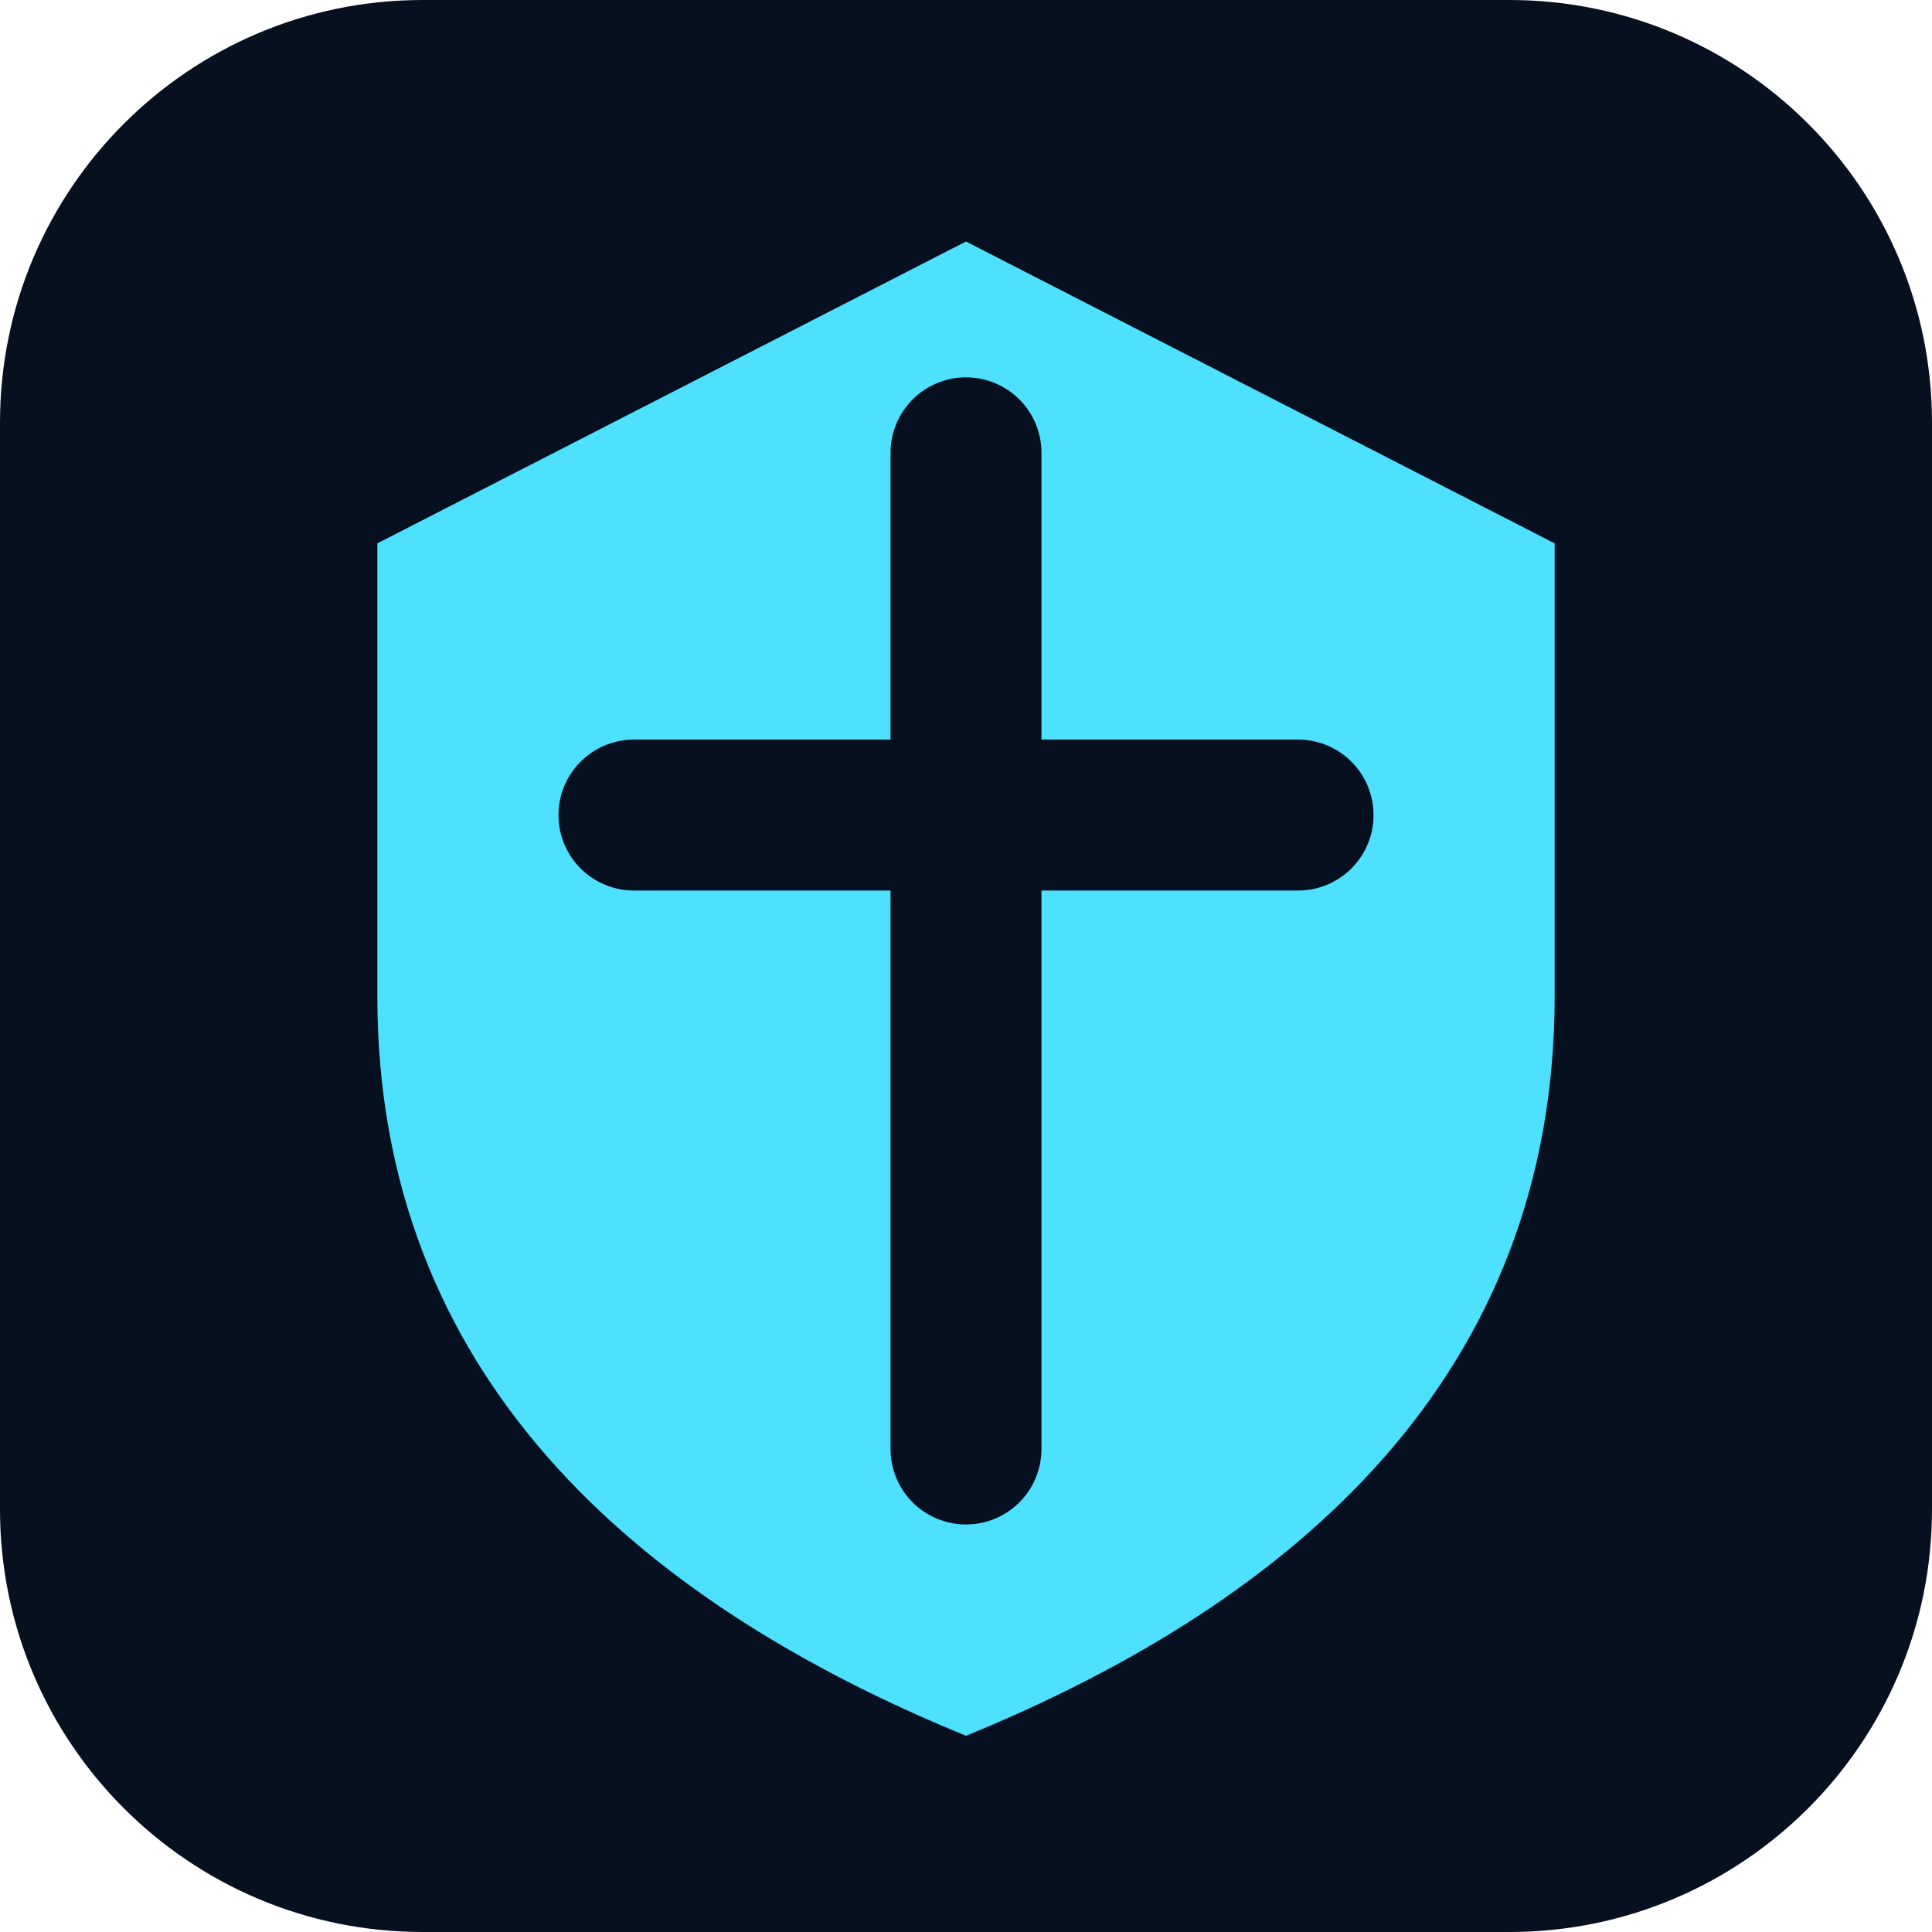
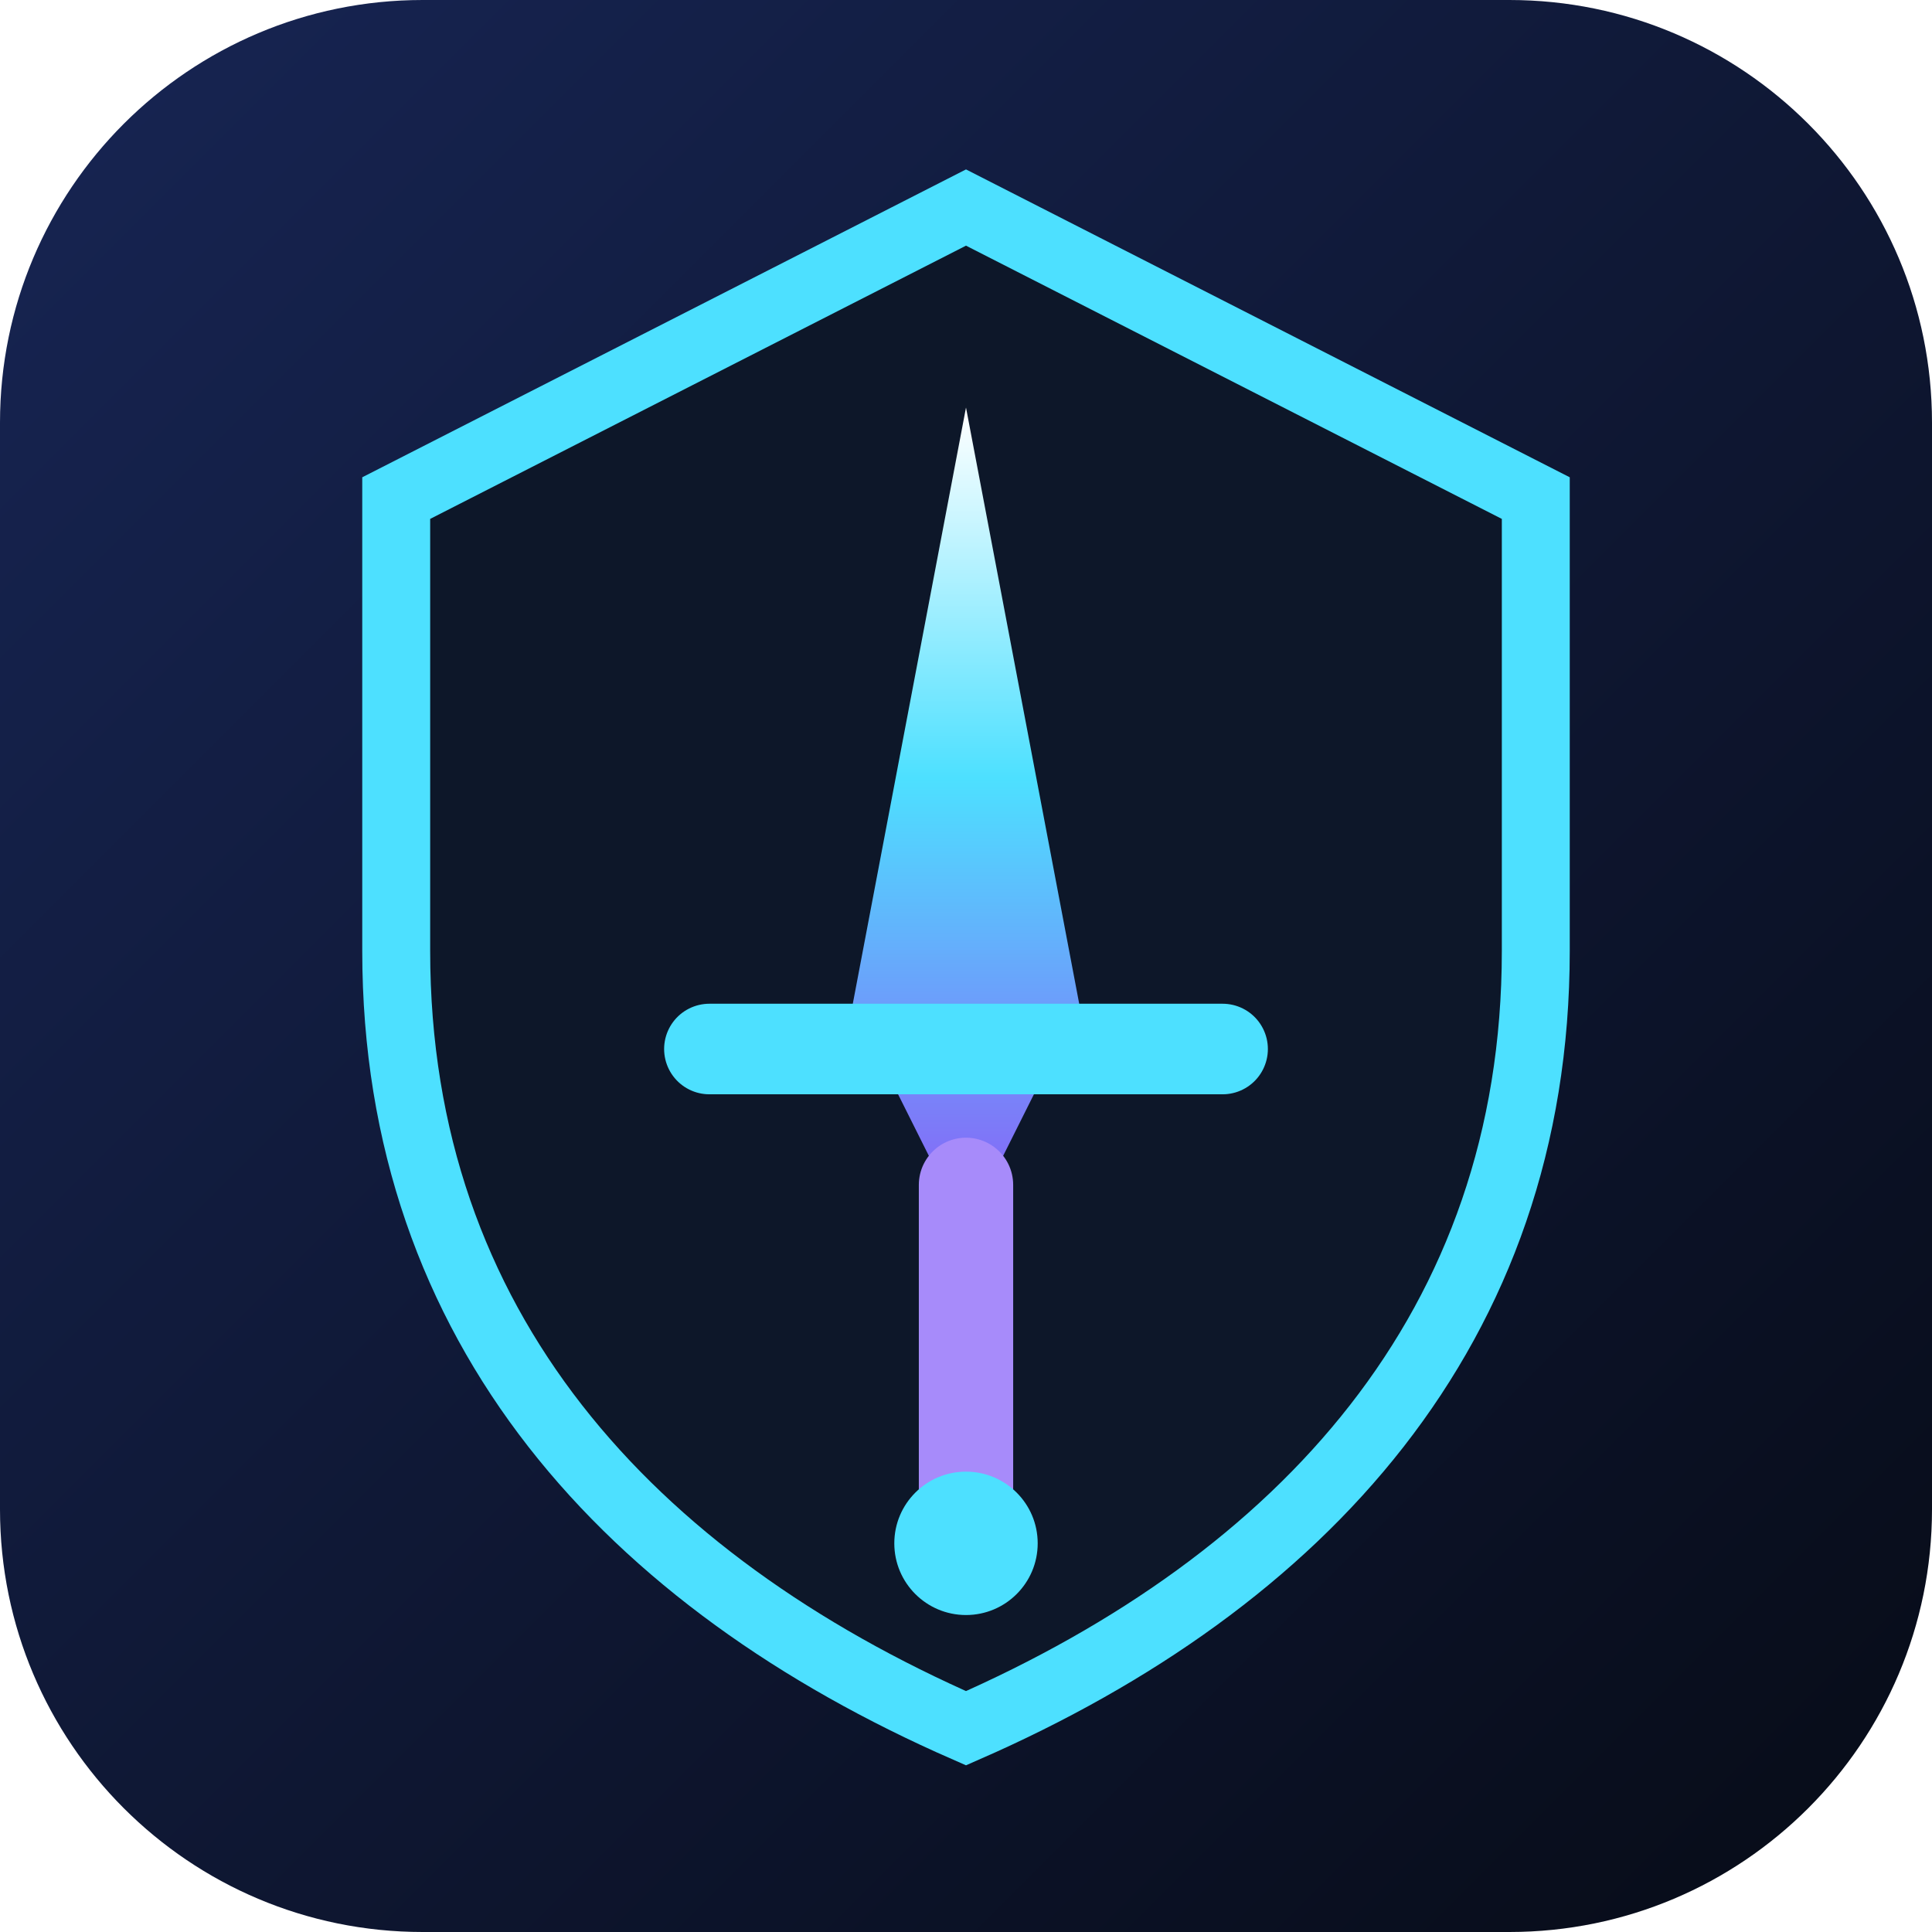
- <svg xmlns="http://www.w3.org/2000/svg" viewBox="0 0 128 128">
-   <rect width="128" height="128" rx="28" fill="#07101f" />
-   <path d="M64 16l39 20v30c0 25-17 40-39 49-22-9-39-24-39-49V36z" fill="#4de0ff" />
-   <path d="M64 30v66M42 54h44" stroke="#07101f" stroke-width="10" stroke-linecap="round" />
+ <svg xmlns="http://www.w3.org/2000/svg" viewBox="0 0 512 512">
+   <defs>
+     <linearGradient id="background" x1="0" y1="0" x2="1" y2="1">
+       <stop offset="0" stop-color="#172554" />
+       <stop offset="1" stop-color="#070b16" />
+     </linearGradient>
+     <linearGradient id="sword" x1="0" y1="0" x2="0" y2="1">
+       <stop offset="0" stop-color="#ffffff" />
+       <stop offset="0.45" stop-color="#4de0ff" />
+       <stop offset="1" stop-color="#8b5cf6" />
+     </linearGradient>
+   </defs>
+   <rect width="512" height="512" rx="112" fill="url(#background)" />
+   <path d="M256 55 L407 132 V252 C407 352 345 419 256 458 C167 419 105 352 105 252 V132Z" fill="#0d1729" stroke="#4de0ff" stroke-width="18" />
+   <path d="M256 108 L286 266 L256 326 L226 266Z" fill="url(#sword)" />
+   <path d="M188 278H324" stroke="#4de0ff" stroke-width="24" stroke-linecap="round" />
+   <path d="M256 314V395" stroke="#a78bfa" stroke-width="25" stroke-linecap="round" />
+   <circle cx="256" cy="409" r="19" fill="#4de0ff" />
</svg>
